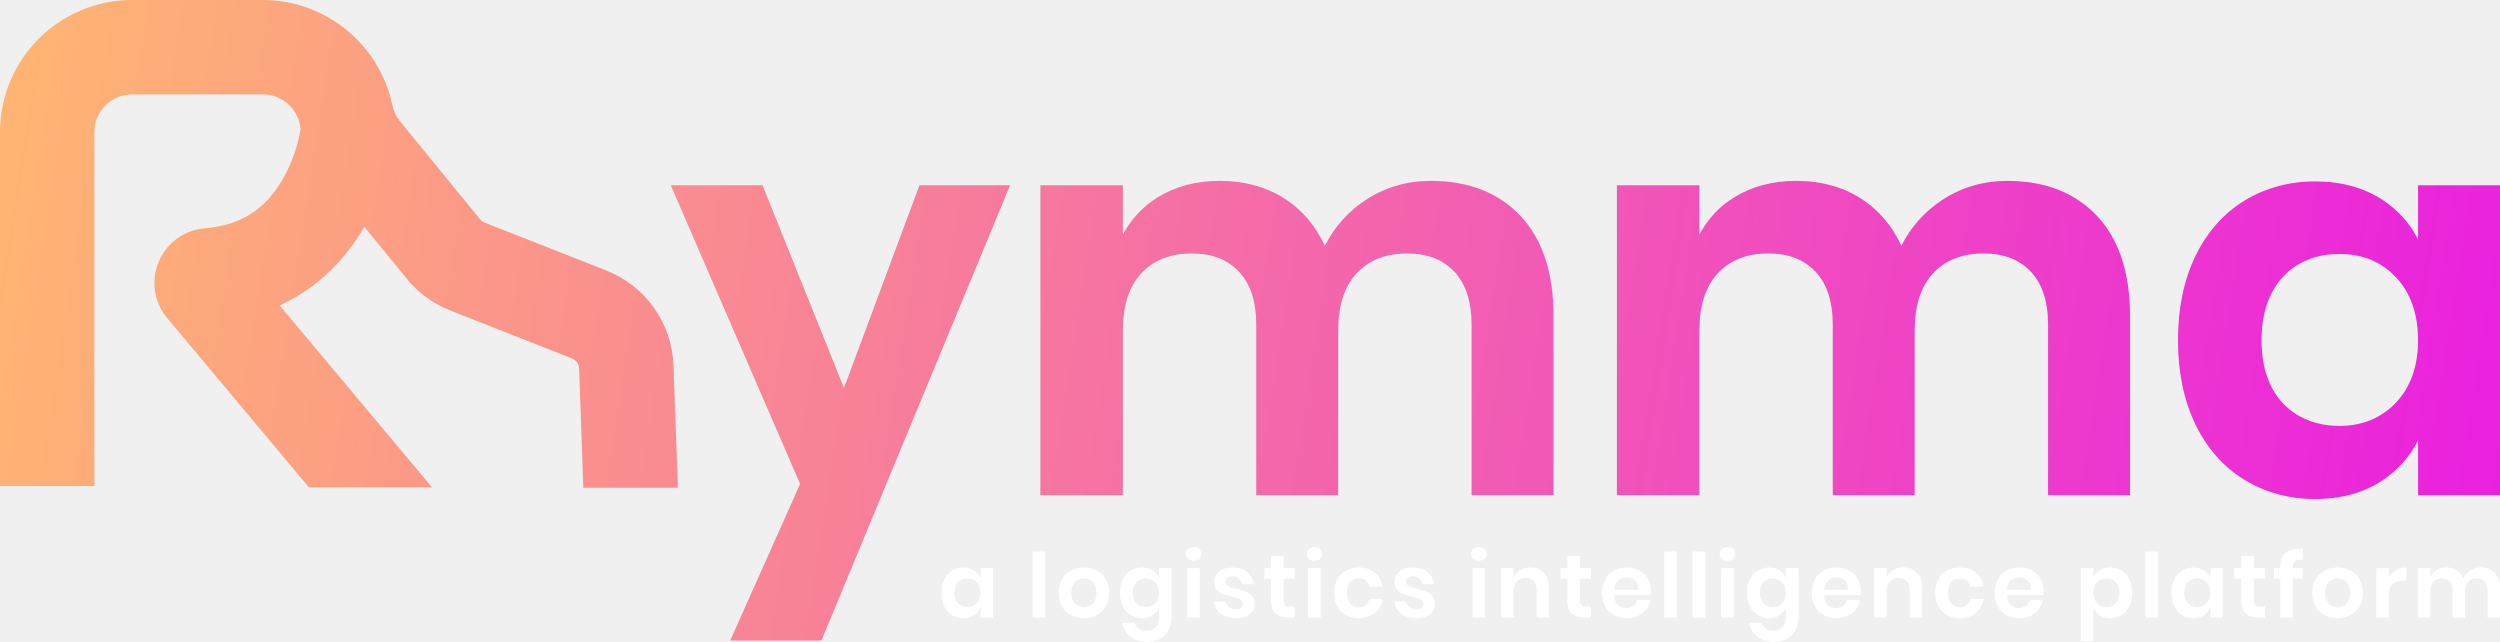
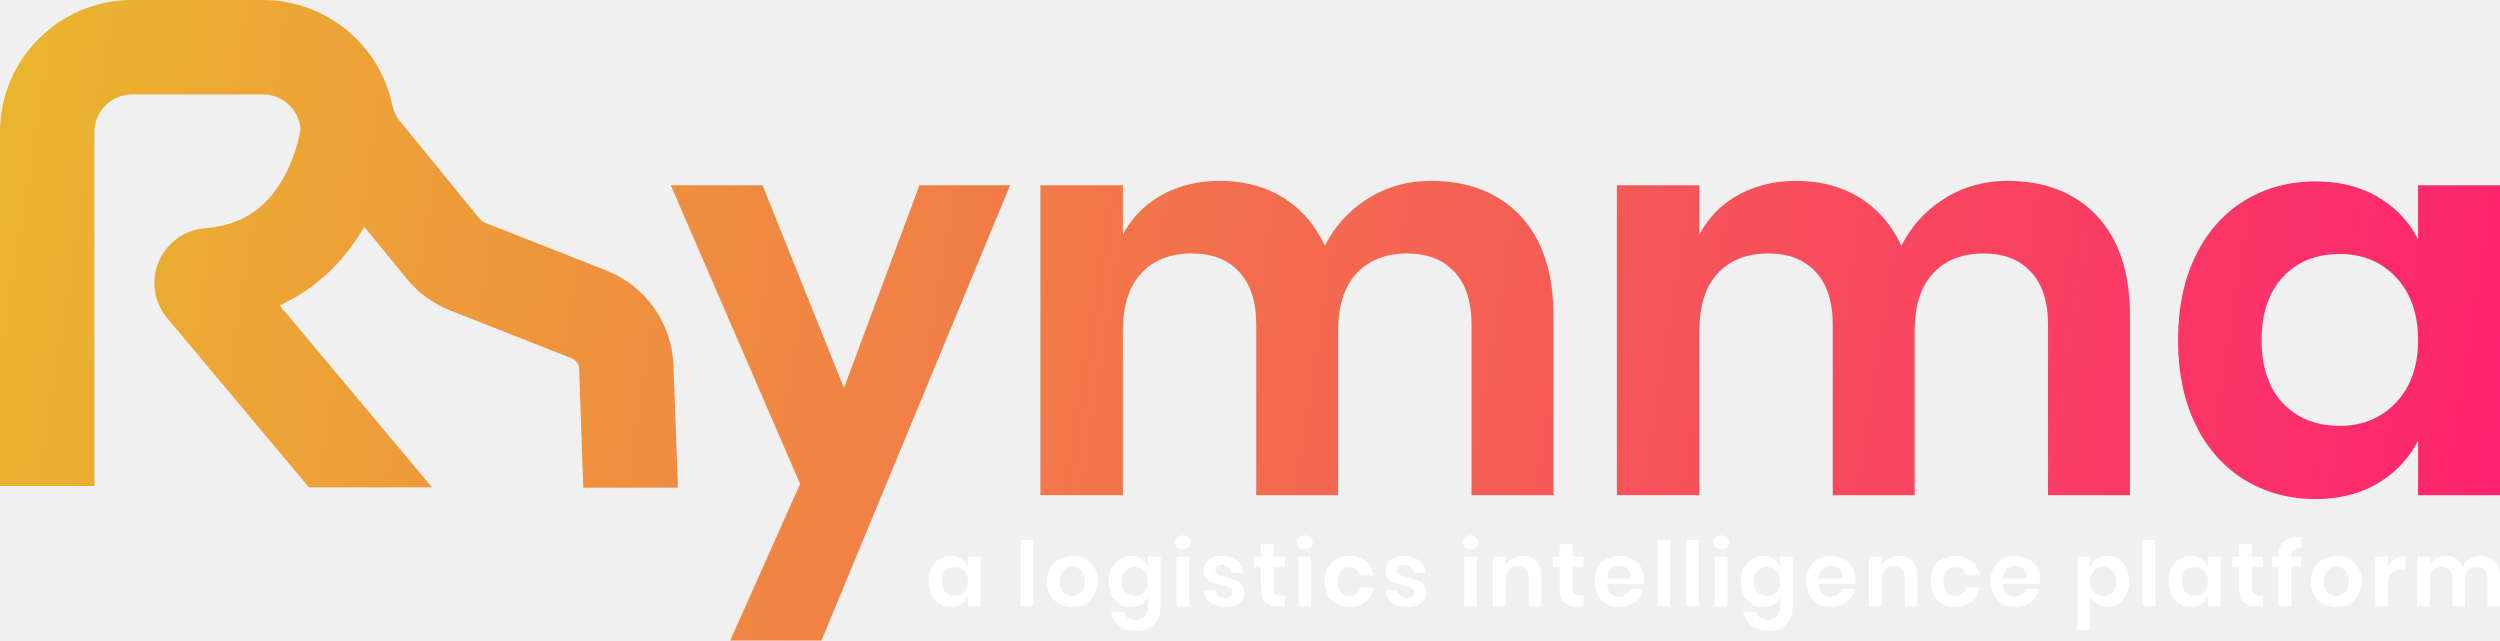
- <svg xmlns="http://www.w3.org/2000/svg" xmlns:xlink="http://www.w3.org/1999/xlink" id="Layer_1" data-name="Layer 1" viewBox="0 0 1086.43 278.88">
+ <svg xmlns="http://www.w3.org/2000/svg" xmlns:xlink="http://www.w3.org/1999/xlink" id="Layer_1" data-name="Layer 1" viewBox="0 0 1189.53 304.77">
  <defs>
    <style>
      .cls-1 {
        fill: url(#linear-gradient);
      }

      .cls-1, .cls-2, .cls-3, .cls-4, .cls-5, .cls-6 {
        stroke-width: 0px;
      }

      .cls-2 {
        fill: url(#linear-gradient-5);
      }

      .cls-3 {
        fill: #fff;
      }

      .cls-4 {
        fill: url(#linear-gradient-2);
      }

      .cls-5 {
        fill: url(#linear-gradient-3);
      }

      .cls-6 {
        fill: url(#linear-gradient-4);
      }
    </style>
-     <linearGradient id="linear-gradient" x1="1.26" y1="96.55" x2="1078.86" y2="264.32" gradientUnits="userSpaceOnUse">
-       <stop offset="0" stop-color="#ffb473" />
-       <stop offset="1" stop-color="#ea20df" />
+     <linearGradient id="linear-gradient" x1="-1" y1="105.23" x2="1177.1" y2="290.69" gradientUnits="userSpaceOnUse">
+       <stop offset="0" stop-color="#eab52e" />
+       <stop offset="1" stop-color="#fd246f" />
    </linearGradient>
-     <linearGradient id="linear-gradient-2" x1="-2.42" y1="120.19" x2="1075.18" y2="287.96" xlink:href="#linear-gradient" />
-     <linearGradient id="linear-gradient-3" x1="6.36" y1="63.85" x2="1083.95" y2="231.62" xlink:href="#linear-gradient" />
-     <linearGradient id="linear-gradient-4" x1="12.28" y1="25.76" x2="1089.88" y2="193.53" xlink:href="#linear-gradient" />
-     <linearGradient id="linear-gradient-5" x1="18.01" y1="-11.01" x2="1095.61" y2="156.76" xlink:href="#linear-gradient" />
+     <linearGradient id="linear-gradient-2" x1="-4.98" y1="130.5" x2="1173.12" y2="315.96" xlink:href="#linear-gradient" />
+     <linearGradient id="linear-gradient-3" x1="4.78" y1="68.54" x2="1182.88" y2="254" xlink:href="#linear-gradient" />
+     <linearGradient id="linear-gradient-4" x1="11.41" y1="26.41" x2="1189.51" y2="211.87" xlink:href="#linear-gradient" />
+     <linearGradient id="linear-gradient-5" x1="17.82" y1="-14.3" x2="1195.92" y2="171.16" xlink:href="#linear-gradient" />
  </defs>
  <g>
-     <path class="cls-1" d="M294.57,210.44l-1.9-51.71c-.67-18.3-12.12-34.46-29.16-41.16l-52.89-20.83c-.8-.32-1.52-.84-2.05-1.51l-34.9-42.72c-1.55-1.9-2.65-4.28-3.2-6.88C164.95,19.19,141.33,0,114.31,0h-56.93C25.75,0,0,25.74,0,57.38v153.82h41.03V57.38c0-9.02,7.33-16.35,16.35-16.35h56.93c8.41,0,15.56,6.55,16.29,14.92l.02.26-.05.27c-.59,3.42-2.52,12.33-7.57,21.15-7.71,13.46-18.49,20.31-33.95,21.57-8.96.73-16.68,6.34-20.12,14.65-3.42,8.27-1.98,17.64,3.79,24.48l61.52,73.44h53.51l-66.2-79.03,2.39-1.19c13.36-6.63,24.41-16.89,32.85-30.47l1.55-2.51,18.47,22.61c4.98,6.1,11.48,10.85,18.8,13.73l52.89,20.82c1.86.74,3.12,2.51,3.19,4.51l1.8,51.71h41.04l-.05-1.5h.11Z" />
+     <path class="cls-3" d="M460.6,269.74c-.6-1.6-1.61-2.86-3.04-3.8-1.43-.94-3.13-1.41-5.13-1.41s-3.79.48-5.39,1.45c-1.6.97-2.84,2.37-3.74,4.21-.9,1.84-1.35,4-1.35,6.48s.45,4.64,1.35,6.48c.9,1.84,2.14,3.24,3.74,4.21,1.6.97,3.39,1.45,5.39,1.45s3.7-.48,5.13-1.43c1.42-.95,2.44-2.23,3.04-3.83v4.96h5.98v-23.68h-5.98v4.92ZM458.83,281.64c-1.18,1.24-2.69,1.86-4.51,1.86s-3.39-.61-4.53-1.82c-1.14-1.21-1.71-2.88-1.71-5.02s.57-3.82,1.71-5.04c1.14-1.23,2.65-1.84,4.53-1.84s3.33.62,4.51,1.86c1.18,1.24,1.77,2.92,1.77,5.02s-.59,3.74-1.77,4.98Z" />
+     <rect class="cls-3" x="485.65" y="256.87" width="6.03" height="31.63" />
+     <path class="cls-3" d="M516.45,265.97c-1.84-.97-3.91-1.45-6.22-1.45s-4.38.48-6.22,1.45c-1.84.97-3.28,2.37-4.34,4.21-1.06,1.84-1.58,4-1.58,6.48s.53,4.63,1.58,6.46c1.05,1.82,2.5,3.23,4.34,4.21,1.84.98,3.91,1.47,6.22,1.47s4.38-.49,6.22-1.47c1.84-.98,3.28-2.39,4.34-4.21,1.05-1.82,1.58-3.98,1.58-6.46s-.53-4.64-1.58-6.48-2.5-3.24-4.34-4.21ZM514.51,281.81c-1.17,1.18-2.59,1.77-4.27,1.77s-3.11-.59-4.28-1.77c-1.17-1.18-1.75-2.9-1.75-5.15s.58-3.97,1.75-5.15c1.17-1.18,2.59-1.77,4.28-1.77s3.11.59,4.27,1.77c1.17,1.18,1.75,2.9,1.75,5.15s-.59,3.97-1.75,5.15Z" />
+     <path class="cls-3" d="M546.23,269.74c-.6-1.6-1.61-2.86-3.04-3.8-1.43-.94-3.13-1.41-5.13-1.41s-3.79.48-5.39,1.45c-1.6.97-2.84,2.37-3.74,4.21-.9,1.84-1.35,4-1.35,6.48s.45,4.64,1.35,6.48c.9,1.84,2.14,3.24,3.74,4.21,1.6.97,3.39,1.45,5.39,1.45s3.7-.48,5.13-1.43c1.42-.95,2.44-2.23,3.04-3.83v5.04c0,2.11-.54,3.68-1.62,4.72-1.08,1.04-2.51,1.56-4.27,1.56-1.54,0-2.8-.33-3.78-1-.98-.67-1.65-1.6-1.99-2.8h-5.94c.45,2.79,1.74,5,3.85,6.63,2.11,1.62,4.87,2.44,8.29,2.44,2.45,0,4.54-.5,6.26-1.5s3.02-2.37,3.89-4.12c.87-1.75,1.3-3.73,1.3-5.92v-23.77h-5.98v4.92ZM544.45,281.64c-1.18,1.24-2.69,1.86-4.51,1.86s-3.39-.61-4.53-1.82c-1.14-1.21-1.71-2.88-1.71-5.02s.57-3.82,1.71-5.04c1.14-1.23,2.65-1.84,4.53-1.84s3.33.62,4.51,1.86c1.18,1.24,1.77,2.92,1.77,5.02s-.59,3.74-1.77,4.98Z" />
+     <path class="cls-3" d="M562.86,254.73c-1.11,0-2.01.31-2.69.92-.68.61-1.03,1.4-1.03,2.37s.34,1.72,1.03,2.33c.68.61,1.58.92,2.69.92s2.01-.31,2.69-.92c.68-.61,1.03-1.39,1.03-2.33s-.34-1.76-1.03-2.37c-.68-.61-1.58-.92-2.69-.92Z" />
+     <rect class="cls-3" x="559.82" y="264.82" width="6.03" height="23.68" />
+     <path class="cls-3" d="M587.97,276.04c-1.13-.44-2.59-.86-4.38-1.26-1.28-.31-2.27-.58-2.95-.81-.68-.23-1.25-.54-1.71-.94-.46-.4-.68-.93-.68-1.58,0-.83.28-1.48.85-1.97.57-.48,1.37-.73,2.39-.73,1.28,0,2.32.34,3.12,1.03.8.68,1.31,1.6,1.54,2.73h5.64c-.43-2.42-1.51-4.36-3.25-5.81-1.74-1.45-4.05-2.18-6.93-2.18s-4.93.64-6.5,1.92c-1.57,1.28-2.35,2.95-2.35,5,0,1.6.39,2.85,1.18,3.76.78.91,1.72,1.58,2.82,1.99,1.1.41,2.53.82,4.3,1.22,1.28.31,2.27.59,2.97.81.7.23,1.28.56,1.75.98s.71.98.71,1.67c0,.8-.27,1.45-.81,1.95s-1.32.75-2.35.75c-1.43,0-2.58-.33-3.46-1-.88-.67-1.4-1.59-1.54-2.76h-5.77c.4,2.57,1.52,4.54,3.38,5.92,1.85,1.38,4.32,2.07,7.4,2.07,2.68,0,4.81-.63,6.39-1.88,1.58-1.25,2.37-2.89,2.37-4.92,0-1.62-.41-2.91-1.22-3.87-.81-.95-1.78-1.65-2.91-2.09Z" />
+     <path class="cls-3" d="M606.71,282.65c-.46-.45-.68-1.25-.68-2.39v-10.34h5.3v-5.09h-5.3v-5.86h-6.03v5.86h-3.29v5.09h3.29v10.26c0,2.99.71,5.13,2.12,6.41,1.41,1.28,3.44,1.92,6.09,1.92h3.16v-5.17h-2.35c-1.08,0-1.85-.23-2.31-.68Z" />
+     <path class="cls-3" d="M620.86,254.73c-1.11,0-2.01.31-2.69.92-.68.61-1.03,1.4-1.03,2.37s.34,1.72,1.03,2.33c.68.61,1.58.92,2.69.92s2.01-.31,2.69-.92c.68-.61,1.03-1.39,1.03-2.33s-.34-1.76-1.03-2.37c-.68-.61-1.58-.92-2.69-.92Z" />
+     <rect class="cls-3" x="617.83" y="264.82" width="6.03" height="23.68" />
+     <path class="cls-3" d="M641.98,269.69c1.4,0,2.55.36,3.46,1.09s1.5,1.72,1.75,2.97h6.37c-.51-2.85-1.79-5.1-3.83-6.75-2.04-1.65-4.58-2.48-7.63-2.48-2.31,0-4.36.48-6.16,1.45-1.79.97-3.19,2.37-4.19,4.21s-1.5,4-1.5,6.48.5,4.63,1.5,6.46c1,1.82,2.39,3.23,4.19,4.21,1.8.98,3.85,1.47,6.16,1.47,3.05,0,5.59-.83,7.63-2.48,2.04-1.65,3.31-3.9,3.83-6.75h-6.37c-.26,1.25-.84,2.24-1.75,2.97s-2.07,1.09-3.46,1.09c-1.6,0-2.93-.59-4-1.77-1.07-1.18-1.6-2.91-1.6-5.19s.53-4.01,1.6-5.19,2.4-1.77,4-1.77Z" />
+     <path class="cls-3" d="M674.49,276.04c-1.13-.44-2.59-.86-4.38-1.26-1.28-.31-2.27-.58-2.95-.81-.68-.23-1.25-.54-1.71-.94-.46-.4-.68-.93-.68-1.58,0-.83.28-1.48.85-1.97.57-.48,1.37-.73,2.39-.73,1.28,0,2.32.34,3.12,1.03.8.68,1.31,1.6,1.54,2.73h5.64c-.43-2.42-1.51-4.36-3.25-5.81-1.74-1.45-4.05-2.18-6.93-2.18s-4.93.64-6.5,1.92c-1.57,1.28-2.35,2.95-2.35,5,0,1.6.39,2.85,1.18,3.76.78.91,1.72,1.58,2.82,1.99s2.53.82,4.3,1.22c1.28.31,2.27.59,2.97.81.7.23,1.28.56,1.75.98s.71.98.71,1.67c0,.8-.27,1.45-.81,1.95s-1.32.75-2.35.75c-1.43,0-2.58-.33-3.46-1-.88-.67-1.4-1.59-1.54-2.76h-5.77c.4,2.57,1.52,4.54,3.38,5.92,1.85,1.38,4.32,2.07,7.4,2.07,2.68,0,4.81-.63,6.39-1.88s2.37-2.89,2.37-4.92c0-1.62-.41-2.91-1.22-3.87-.81-.95-1.78-1.65-2.91-2.09Z" />
+     <path class="cls-3" d="M699.73,254.73c-1.11,0-2.01.31-2.69.92-.68.61-1.03,1.4-1.03,2.37s.34,1.72,1.03,2.33c.68.61,1.58.92,2.69.92s2.01-.31,2.69-.92c.68-.61,1.03-1.39,1.03-2.33s-.34-1.76-1.03-2.37c-.68-.61-1.58-.92-2.69-.92Z" />
+     <rect class="cls-3" x="696.7" y="264.82" width="6.03" height="23.68" />
+     <path class="cls-3" d="M724.44,264.48c-1.88,0-3.54.45-4.98,1.35-1.44.9-2.47,2.14-3.1,3.74v-4.74h-6.03v23.68h6.03v-12.57c0-2.08.51-3.68,1.54-4.79,1.03-1.11,2.39-1.67,4.1-1.67s3.01.52,3.98,1.56c.97,1.04,1.45,2.5,1.45,4.38v13.08h5.98v-13.76c0-3.25-.81-5.77-2.44-7.57-1.62-1.79-3.8-2.69-6.54-2.69Z" />
+     <path class="cls-3" d="M748.85,282.65c-.46-.45-.68-1.25-.68-2.39v-10.34h5.3v-5.09h-5.3v-5.86h-6.03v5.86h-3.29v5.09h3.29v10.26c0,2.99.71,5.13,2.12,6.41s3.44,1.92,6.09,1.92h3.16v-5.17h-2.35c-1.08,0-1.85-.23-2.31-.68Z" />
+     <path class="cls-3" d="M776.74,265.97c-1.75-.97-3.8-1.45-6.13-1.45s-4.36.48-6.16,1.45c-1.79.97-3.19,2.37-4.19,4.21s-1.5,4-1.5,6.48.5,4.63,1.5,6.46c1,1.82,2.39,3.23,4.19,4.21,1.8.98,3.85,1.47,6.16,1.47,1.97,0,3.75-.37,5.37-1.11,1.61-.74,2.93-1.77,3.95-3.08,1.03-1.31,1.7-2.79,2.01-4.45h-6.37c-.26,1.17-.85,2.09-1.77,2.78-.93.68-2.09,1.03-3.48,1.03-1.57,0-2.88-.5-3.93-1.5s-1.62-2.55-1.71-4.66h17.36c.14-.77.21-1.45.21-2.05,0-2.17-.48-4.1-1.43-5.79-.95-1.7-2.31-3.03-4.06-4ZM764.66,275.17c.11-1.94.73-3.4,1.84-4.4,1.11-1,2.48-1.5,4.1-1.5s2.94.5,4.04,1.5c1.1,1,1.6,2.47,1.52,4.4h-11.5Z" />
+     <rect class="cls-3" x="788.64" y="256.87" width="6.03" height="31.63" />
+     <rect class="cls-3" x="802.28" y="256.87" width="6.03" height="31.63" />
+     <rect class="cls-3" x="815.92" y="264.82" width="6.03" height="23.68" />
+     <path class="cls-3" d="M818.95,254.73c-1.11,0-2.01.31-2.69.92-.68.61-1.03,1.4-1.03,2.37s.34,1.72,1.03,2.33c.68.61,1.58.92,2.69.92s2.01-.31,2.69-.92c.68-.61,1.03-1.39,1.03-2.33s-.34-1.76-1.03-2.37c-.68-.61-1.58-.92-2.69-.92Z" />
+     <path class="cls-3" d="M847,269.74c-.6-1.6-1.61-2.86-3.04-3.8-1.43-.94-3.13-1.41-5.13-1.41s-3.79.48-5.39,1.45c-1.6.97-2.84,2.37-3.74,4.21-.9,1.84-1.35,4-1.35,6.48s.45,4.64,1.35,6.48c.9,1.84,2.14,3.24,3.74,4.21,1.6.97,3.39,1.45,5.39,1.45s3.7-.48,5.13-1.43c1.42-.95,2.44-2.23,3.04-3.83v5.04c0,2.11-.54,3.68-1.62,4.72-1.08,1.04-2.51,1.56-4.27,1.56-1.54,0-2.8-.33-3.78-1-.98-.67-1.65-1.6-1.99-2.8h-5.94c.45,2.79,1.74,5,3.85,6.63,2.11,1.62,4.87,2.44,8.29,2.44,2.45,0,4.54-.5,6.26-1.5s3.02-2.37,3.89-4.12c.87-1.75,1.3-3.73,1.3-5.92v-23.77h-5.98v4.92ZM845.22,281.64c-1.18,1.24-2.69,1.86-4.51,1.86s-3.39-.61-4.53-1.82c-1.14-1.21-1.71-2.88-1.71-5.02s.57-3.82,1.71-5.04c1.14-1.23,2.65-1.84,4.53-1.84s3.33.62,4.51,1.86c1.18,1.24,1.77,2.92,1.77,5.02s-.59,3.74-1.77,4.98Z" />
+     <path class="cls-3" d="M877.37,265.97c-1.75-.97-3.8-1.45-6.13-1.45s-4.36.48-6.16,1.45c-1.79.97-3.19,2.37-4.19,4.21-1,1.84-1.5,4-1.5,6.48s.5,4.63,1.5,6.46c1,1.82,2.39,3.23,4.19,4.21,1.8.98,3.85,1.47,6.16,1.47,1.97,0,3.75-.37,5.37-1.11,1.61-.74,2.93-1.77,3.95-3.08,1.03-1.31,1.7-2.79,2.01-4.45h-6.37c-.26,1.17-.85,2.09-1.77,2.78-.93.68-2.09,1.03-3.48,1.03-1.57,0-2.88-.5-3.93-1.5s-1.62-2.55-1.71-4.66h17.36c.14-.77.21-1.45.21-2.05,0-2.17-.48-4.1-1.43-5.79-.95-1.7-2.31-3.03-4.06-4ZM865.29,275.17c.11-1.94.73-3.4,1.84-4.4,1.11-1,2.48-1.5,4.1-1.5s2.94.5,4.04,1.5c1.1,1,1.6,2.47,1.52,4.4h-11.5Z" />
+     <path class="cls-3" d="M903.38,264.48c-1.88,0-3.54.45-4.98,1.35-1.44.9-2.47,2.14-3.1,3.74v-4.74h-6.03v23.68h6.03v-12.57c0-2.08.51-3.68,1.54-4.79,1.03-1.11,2.39-1.67,4.1-1.67s3.01.52,3.98,1.56c.97,1.04,1.45,2.5,1.45,4.38v13.08h5.98v-13.76c0-3.25-.81-5.77-2.44-7.57-1.62-1.79-3.8-2.69-6.54-2.69Z" />
+     <path class="cls-3" d="M930.31,269.69c1.4,0,2.55.36,3.46,1.09s1.5,1.72,1.75,2.97h6.37c-.51-2.85-1.79-5.1-3.83-6.75-2.04-1.65-4.58-2.48-7.63-2.48-2.31,0-4.36.48-6.16,1.45-1.79.97-3.19,2.37-4.19,4.21-1,1.84-1.5,4-1.5,6.48s.5,4.63,1.5,6.46c1,1.82,2.39,3.23,4.19,4.21,1.8.98,3.85,1.47,6.16,1.47,3.05,0,5.59-.83,7.63-2.48,2.04-1.65,3.31-3.9,3.83-6.75h-6.37c-.26,1.25-.84,2.24-1.75,2.97s-2.07,1.09-3.46,1.09c-1.6,0-2.93-.59-4-1.77-1.07-1.18-1.6-2.91-1.6-5.19s.53-4.01,1.6-5.19c1.07-1.18,2.4-1.77,4-1.77Z" />
+     <path class="cls-3" d="M965.08,265.97c-1.75-.97-3.8-1.45-6.13-1.45s-4.36.48-6.16,1.45c-1.79.97-3.19,2.37-4.19,4.21s-1.5,4-1.5,6.48.5,4.63,1.5,6.46c1,1.82,2.39,3.23,4.19,4.21,1.8.98,3.85,1.47,6.16,1.47,1.97,0,3.75-.37,5.37-1.11,1.61-.74,2.93-1.77,3.95-3.08,1.03-1.31,1.7-2.79,2.01-4.45h-6.37c-.26,1.17-.85,2.09-1.77,2.78-.93.68-2.09,1.03-3.48,1.03-1.57,0-2.88-.5-3.93-1.5s-1.62-2.55-1.71-4.66h17.36c.14-.77.21-1.45.21-2.05,0-2.17-.48-4.1-1.43-5.79-.95-1.7-2.31-3.03-4.06-4ZM953.01,275.17c.11-1.94.73-3.4,1.84-4.4,1.11-1,2.48-1.5,4.1-1.5s2.94.5,4.04,1.5c1.1,1,1.6,2.47,1.52,4.4h-11.5Z" />
+     <path class="cls-3" d="M1007.98,265.97c-1.6-.97-3.39-1.45-5.39-1.45s-3.7.47-5.11,1.41c-1.41.94-2.41,2.21-3.01,3.8v-4.92h-6.03v34.97h6.03v-16.25c.6,1.6,1.6,2.87,3.01,3.83,1.41.96,3.11,1.43,5.11,1.43s3.79-.48,5.39-1.45c1.6-.97,2.84-2.37,3.74-4.21s1.35-4,1.35-6.48-.45-4.64-1.35-6.48-2.14-3.24-3.74-4.21ZM1005.25,281.68c-1.14,1.21-2.65,1.82-4.53,1.82s-3.33-.62-4.51-1.86c-1.18-1.24-1.77-2.9-1.77-4.98s.59-3.78,1.77-5.02c1.18-1.24,2.69-1.86,4.51-1.86s3.39.61,4.53,1.84,1.71,2.91,1.71,5.04-.57,3.81-1.71,5.02Z" />
+     <rect class="cls-3" x="1019.48" y="256.87" width="6.03" height="31.63" />
+     <path class="cls-3" d="M1050.56,269.74c-.6-1.6-1.61-2.86-3.04-3.8-1.43-.94-3.13-1.41-5.13-1.41s-3.79.48-5.39,1.45c-1.6.97-2.84,2.37-3.74,4.21-.9,1.84-1.35,4-1.35,6.48s.45,4.64,1.35,6.48c.9,1.84,2.14,3.24,3.74,4.21,1.6.97,3.39,1.45,5.39,1.45s3.7-.48,5.13-1.43c1.42-.95,2.44-2.23,3.04-3.83v4.96h5.98v-23.68h-5.98v4.92ZM1048.78,281.64c-1.18,1.24-2.69,1.86-4.51,1.86s-3.39-.61-4.53-1.82c-1.14-1.21-1.71-2.88-1.71-5.02s.57-3.82,1.71-5.04c1.14-1.23,2.65-1.84,4.53-1.84s3.33.62,4.51,1.86c1.18,1.24,1.77,2.92,1.77,5.02s-.59,3.74-1.77,4.98Z" />
+     <path class="cls-3" d="M1072.15,282.65c-.46-.45-.68-1.25-.68-2.39v-10.34h5.3v-5.09h-5.3v-5.86h-6.03v5.86h-3.29v5.09h3.29v10.26c0,2.99.71,5.13,2.12,6.41,1.41,1.28,3.44,1.92,6.09,1.92h3.16v-5.17h-2.35c-1.08,0-1.85-.23-2.31-.68Z" />
+     <path class="cls-3" d="M1086.57,257.75c-1.61,1.52-2.42,3.7-2.42,6.52v.56h-3.04v5.09h3.04v18.6h6.03v-18.6h4.79v-5.09h-4.79v-.04c0-1.57.36-2.66,1.07-3.29.71-.63,1.95-.88,3.72-.77v-5.21c-.28-.03-.7-.04-1.24-.04-3.16,0-5.55.76-7.16,2.29Z" />
+     <path class="cls-3" d="M1117.86,265.97c-1.84-.97-3.91-1.45-6.22-1.45s-4.38.48-6.22,1.45c-1.84.97-3.29,2.37-4.34,4.21-1.05,1.84-1.58,4-1.58,6.48s.53,4.63,1.58,6.46c1.06,1.82,2.5,3.23,4.34,4.21,1.84.98,3.91,1.47,6.22,1.47s4.38-.49,6.22-1.47c1.84-.98,3.28-2.39,4.34-4.21,1.06-1.82,1.58-3.98,1.58-6.46s-.53-4.64-1.58-6.48c-1.06-1.84-2.5-3.24-4.34-4.21ZM1115.92,281.81c-1.17,1.18-2.59,1.77-4.27,1.77s-3.11-.59-4.27-1.77c-1.17-1.18-1.75-2.9-1.75-5.15s.59-3.97,1.75-5.15c1.17-1.18,2.59-1.77,4.27-1.77s3.11.59,4.27,1.77c1.17,1.18,1.75,2.9,1.75,5.15s-.58,3.97-1.75,5.15Z" />
+     <path class="cls-3" d="M1136.22,269.35v-4.53h-6.03v23.68h6.03v-11.41c0-4.1,2.21-6.16,6.63-6.16h1.75v-6.45c-1.8,0-3.42.44-4.87,1.3-1.45.87-2.62,2.06-3.51,3.57Z" />
+     <path class="cls-3" d="M1187.03,267.15c-1.67-1.78-3.94-2.67-6.82-2.67-1.82,0-3.47.48-4.94,1.43-1.47.96-2.57,2.24-3.31,3.87-.71-1.71-1.78-3.02-3.19-3.93s-3.07-1.37-4.98-1.37c-1.8,0-3.37.42-4.72,1.26-1.35.84-2.35,2.03-2.97,3.57v-4.49h-6.03v23.68h6.03v-12.57c0-2.02.5-3.56,1.5-4.62,1-1.05,2.34-1.58,4.02-1.58s2.9.49,3.82,1.48c.92.98,1.39,2.39,1.39,4.21v13.08h5.98v-12.57c0-2.02.5-3.56,1.5-4.62,1-1.05,2.34-1.58,4.02-1.58s2.9.49,3.82,1.48c.93.98,1.39,2.39,1.39,4.21v13.08h5.99v-13.76c0-3.28-.84-5.81-2.5-7.59Z" />
+   </g>
+   <g>
+     <path class="cls-1" d="M322.52,230.41l-2.08-56.62c-.74-20.04-13.27-37.73-31.93-45.07l-57.91-22.81c-.88-.35-1.66-.92-2.25-1.65l-38.21-46.78c-1.69-2.08-2.91-4.68-3.51-7.53C180.6,21.01,154.74,0,125.16,0h-62.33C28.19,0,0,28.18,0,62.83v168.42h44.92V62.83c0-9.88,8.02-17.91,17.91-17.91h62.33c9.21,0,17.04,7.17,17.84,16.34l.02.29-.06.3c-.65,3.75-2.76,13.5-8.29,23.15-8.44,14.74-20.25,22.24-37.17,23.61-9.81.8-18.26,6.94-22.03,16.04-3.75,9.05-2.17,19.31,4.15,26.81l67.36,80.41h58.58l-72.49-86.53,2.62-1.3c14.63-7.26,26.73-18.49,35.97-33.37l1.7-2.74,20.22,24.75c5.45,6.68,12.57,11.88,20.58,15.03l57.91,22.79c2.04.81,3.41,2.74,3.49,4.93l1.97,56.62h44.93l-.06-1.64h.12Z" />
    <g>
-       <polygon class="cls-4" points="366.76 168.62 331.38 80.51 291.49 80.51 347.7 210.3 317.32 278.36 356.97 278.36 438.96 80.51 399.57 80.51 366.76 168.62" />
-       <path class="cls-5" d="M621.88,78.6c-10.37,0-19.86,2.75-28.21,8.19-7.71,5.02-13.74,11.74-17.93,20.02-4.04-8.71-9.85-15.56-17.3-20.38-8.03-5.19-17.61-7.83-28.45-7.83-10.2,0-19.28,2.43-27,7.22-6.41,3.98-11.45,9.4-15.02,16.13v-21.43h-35.85v134.67h35.85v-71.4c0-11,2.72-19.45,8.09-25.12,5.35-5.66,12.66-8.52,21.73-8.52s15.69,2.67,20.65,7.92c4.97,5.28,7.49,12.97,7.49,22.85v74.27h35.61v-71.4c0-11,2.72-19.45,8.09-25.12,5.35-5.66,12.66-8.52,21.73-8.52s15.69,2.67,20.65,7.92c4.97,5.28,7.49,12.97,7.49,22.85v74.27h35.61v-78.1c0-18.53-4.81-33.07-14.28-43.19-9.5-10.14-22.6-15.29-38.93-15.29Z" />
-       <path class="cls-6" d="M872.41,78.6c-10.37,0-19.86,2.75-28.21,8.19-7.71,5.02-13.74,11.74-17.93,20.02-4.04-8.71-9.85-15.56-17.3-20.38-8.03-5.19-17.61-7.83-28.45-7.83-10.2,0-19.28,2.43-27,7.22-6.41,3.98-11.45,9.4-15.02,16.13v-21.43h-35.85v134.67h35.85v-71.4c0-11,2.72-19.45,8.09-25.12,5.35-5.66,12.66-8.52,21.73-8.52s15.69,2.67,20.65,7.92c4.97,5.28,7.49,12.97,7.49,22.85v74.27h35.61v-71.4c0-11,2.72-19.45,8.09-25.12,5.35-5.66,12.66-8.52,21.73-8.52s15.69,2.67,20.65,7.92c4.97,5.28,7.49,12.97,7.49,22.85v74.27h35.61v-78.1c0-18.53-4.81-33.07-14.28-43.19-9.5-10.14-22.6-15.29-38.93-15.29Z" />
-       <path class="cls-2" d="M1050.82,80.51v23.54c-3.52-6.97-8.67-12.73-15.36-17.14-8.11-5.35-17.97-8.07-29.29-8.07s-21.64,2.79-30.7,8.29c-9.07,5.5-16.25,13.58-21.34,24.01-5.07,10.39-7.64,22.74-7.64,36.71s2.57,26.33,7.64,36.71c5.1,10.43,12.27,18.51,21.34,24.01,9.06,5.5,19.38,8.29,30.7,8.29s21.19-2.76,29.3-8.19c6.69-4.48,11.84-10.27,15.35-17.25v23.77h35.61V80.51h-35.61ZM1050.82,147.85c0,11.31-3.24,20.44-9.64,27.15-6.38,6.69-14.62,10.08-24.48,10.08s-18.46-3.31-24.6-9.84c-6.16-6.54-9.29-15.76-9.29-27.39s3.13-20.89,9.29-27.52c6.14-6.6,14.42-9.95,24.59-9.95s18.1,3.39,24.48,10.08c6.4,6.71,9.64,15.92,9.64,27.39Z" />
+       <polygon class="cls-4" points="401.57 184.62 362.83 88.15 319.16 88.15 380.7 230.25 347.43 304.77 390.85 304.77 480.62 88.15 437.49 88.15 401.57 184.62" />
+       <path class="cls-5" d="M680.9,86.06c-11.35,0-21.74,3.02-30.89,8.96-8.45,5.49-15.04,12.86-19.63,21.92-4.42-9.54-10.78-17.04-18.94-22.31-8.8-5.69-19.28-8.57-31.15-8.57-11.17,0-21.11,2.66-29.56,7.9-7.02,4.36-12.54,10.29-16.45,17.66v-23.47h-39.25v147.45h39.25v-78.18c0-12.04,2.98-21.29,8.85-27.5,5.86-6.19,13.86-9.33,23.79-9.33s17.18,2.92,22.61,8.68c5.44,5.78,8.2,14.2,8.2,25.02v81.32h38.99v-78.18c0-12.04,2.98-21.29,8.85-27.5,5.86-6.19,13.86-9.33,23.79-9.33s17.18,2.92,22.61,8.68c5.44,5.78,8.2,14.2,8.2,25.02v81.32h38.99v-85.52c0-20.29-5.26-36.2-15.64-47.29-10.4-11.11-24.74-16.74-42.63-16.74Z" />
+       <path class="cls-6" d="M955.2,86.06c-11.35,0-21.74,3.02-30.89,8.96-8.45,5.49-15.04,12.86-19.63,21.92-4.42-9.54-10.78-17.04-18.94-22.31-8.8-5.69-19.28-8.57-31.15-8.57-11.17,0-21.11,2.66-29.56,7.9-7.02,4.36-12.54,10.29-16.45,17.66v-23.47h-39.25v147.45h39.25v-78.18c0-12.04,2.98-21.29,8.85-27.5,5.86-6.19,13.86-9.33,23.79-9.33s17.18,2.92,22.61,8.68c5.44,5.78,8.2,14.2,8.2,25.02v81.32h38.99v-78.18c0-12.04,2.98-21.29,8.85-27.5,5.86-6.19,13.86-9.33,23.79-9.33s17.18,2.92,22.61,8.68c5.44,5.78,8.2,14.2,8.2,25.02v81.32h38.99v-85.52c0-20.29-5.26-36.2-15.64-47.29-10.4-11.11-24.74-16.74-42.63-16.74Z" />
+       <path class="cls-2" d="M1150.55,88.15v25.77c-3.85-7.64-9.49-13.93-16.81-18.77-8.88-5.86-19.68-8.84-32.07-8.84s-23.69,3.05-33.61,9.08c-9.93,6.03-17.79,14.87-23.36,26.29-5.55,11.37-8.37,24.9-8.37,40.2s2.82,28.83,8.37,40.2c5.58,11.42,13.44,20.27,23.36,26.29,9.92,6.02,21.22,9.08,33.61,9.08s23.2-3.02,32.08-8.97c7.32-4.91,12.96-11.25,16.81-18.89v26.03h38.99V88.15h-38.99ZM1150.55,161.88c0,12.38-3.55,22.38-10.55,29.73-6.99,7.33-16.01,11.04-26.81,11.04s-20.21-3.62-26.93-10.77c-6.75-7.16-10.17-17.26-10.17-29.99s3.42-22.88,10.17-30.13c6.73-7.23,15.79-10.9,26.93-10.9s19.82,3.71,26.81,11.04c7,7.34,10.55,17.43,10.55,29.99Z" />
    </g>
  </g>
-   <g>
-     <path class="cls-3" d="M426.07,251.35c-.54-1.45-1.46-2.59-2.75-3.45-1.29-.85-2.84-1.28-4.65-1.28s-3.43.44-4.88,1.32c-1.45.88-2.57,2.15-3.39,3.82-.81,1.67-1.22,3.62-1.22,5.87s.41,4.2,1.22,5.87,1.94,2.94,3.39,3.81c1.45.88,3.07,1.32,4.88,1.32s3.36-.43,4.65-1.3c1.29-.86,2.21-2.02,2.75-3.47v4.49h5.42v-21.45h-5.42v4.45ZM424.46,262.13c-1.07,1.12-2.43,1.68-4.09,1.68s-3.07-.55-4.1-1.65c-1.03-1.1-1.55-2.61-1.55-4.55s.52-3.46,1.55-4.57c1.03-1.11,2.4-1.67,4.1-1.67s3.01.56,4.09,1.68c1.07,1.12,1.61,2.64,1.61,4.55s-.54,3.39-1.61,4.51Z" />
-     <rect class="cls-3" x="448.76" y="239.69" width="5.46" height="28.66" />
-     <path class="cls-3" d="M476.66,247.94c-1.67-.88-3.54-1.32-5.63-1.32s-3.97.44-5.64,1.32c-1.66.88-2.98,2.15-3.93,3.82-.96,1.67-1.43,3.62-1.43,5.87s.48,4.2,1.43,5.85c.95,1.65,2.27,2.92,3.93,3.81,1.67.89,3.54,1.34,5.64,1.34s3.97-.45,5.63-1.34c1.67-.89,2.98-2.16,3.93-3.81.95-1.65,1.43-3.6,1.43-5.85s-.48-4.2-1.43-5.87c-.95-1.67-2.26-2.94-3.93-3.82ZM474.9,262.29c-1.06,1.07-2.35,1.61-3.87,1.61s-2.81-.54-3.87-1.61-1.59-2.63-1.59-4.67.53-3.59,1.59-4.67c1.06-1.07,2.35-1.61,3.87-1.61s2.81.54,3.87,1.61c1.06,1.07,1.59,2.63,1.59,4.67s-.53,3.6-1.59,4.67Z" />
-     <path class="cls-3" d="M503.64,251.35c-.54-1.45-1.46-2.59-2.75-3.45-1.29-.85-2.84-1.28-4.65-1.28s-3.43.44-4.88,1.32c-1.45.88-2.57,2.15-3.39,3.82s-1.22,3.62-1.22,5.87.41,4.2,1.22,5.87,1.94,2.94,3.39,3.81c1.45.88,3.07,1.32,4.88,1.32s3.36-.43,4.65-1.3c1.29-.86,2.21-2.02,2.75-3.47v4.57c0,1.91-.49,3.34-1.47,4.28-.98.94-2.27,1.41-3.87,1.41-1.39,0-2.54-.3-3.43-.91-.89-.61-1.49-1.45-1.8-2.54h-5.38c.41,2.53,1.57,4.53,3.49,6,1.91,1.47,4.41,2.21,7.51,2.21,2.22,0,4.11-.45,5.67-1.36,1.56-.9,2.74-2.15,3.52-3.74.79-1.59,1.18-3.38,1.18-5.36v-21.53h-5.42v4.45ZM502.03,262.13c-1.07,1.12-2.43,1.68-4.09,1.68s-3.07-.55-4.1-1.65c-1.03-1.1-1.55-2.61-1.55-4.55s.52-3.46,1.55-4.57c1.03-1.11,2.4-1.67,4.1-1.67s3.01.56,4.09,1.68c1.07,1.12,1.61,2.64,1.61,4.55s-.54,3.39-1.61,4.51Z" />
-     <path class="cls-3" d="M518.7,237.75c-1.01,0-1.82.28-2.44.83-.62.56-.93,1.27-.93,2.15s.31,1.56.93,2.11c.62.56,1.43.83,2.44.83s1.82-.28,2.44-.83c.62-.56.93-1.26.93-2.11s-.31-1.59-.93-2.15c-.62-.56-1.43-.83-2.44-.83Z" />
-     <rect class="cls-3" x="515.95" y="246.89" width="5.46" height="21.45" />
-     <path class="cls-3" d="M541.45,257.06c-1.02-.4-2.34-.78-3.97-1.14-1.16-.28-2.05-.53-2.67-.74-.62-.21-1.14-.49-1.55-.85-.41-.36-.62-.84-.62-1.43,0-.75.26-1.34.77-1.78.52-.44,1.24-.66,2.17-.66,1.16,0,2.1.31,2.83.93.72.62,1.19,1.45,1.39,2.48h5.11c-.39-2.19-1.37-3.95-2.94-5.27-1.58-1.32-3.67-1.97-6.27-1.97s-4.47.58-5.89,1.74c-1.42,1.16-2.13,2.67-2.13,4.53,0,1.45.36,2.58,1.07,3.41.71.83,1.56,1.43,2.56,1.8s2.29.74,3.89,1.1c1.16.28,2.06.53,2.69.74.63.21,1.16.5,1.59.89s.64.89.64,1.51c0,.72-.25,1.31-.74,1.76s-1.2.68-2.13.68c-1.29,0-2.34-.3-3.14-.91-.8-.61-1.26-1.44-1.39-2.5h-5.23c.36,2.32,1.38,4.11,3.06,5.36,1.68,1.25,3.91,1.88,6.7,1.88,2.43,0,4.36-.57,5.79-1.7s2.15-2.62,2.15-4.45c0-1.47-.37-2.64-1.1-3.5-.73-.86-1.61-1.5-2.63-1.9Z" />
-     <path class="cls-3" d="M558.44,263.04c-.41-.41-.62-1.14-.62-2.17v-9.37h4.8v-4.61h-4.8v-5.31h-5.46v5.31h-2.98v4.61h2.98v9.29c0,2.71.64,4.65,1.92,5.81s3.12,1.74,5.52,1.74h2.87v-4.69h-2.13c-.98,0-1.68-.21-2.09-.62Z" />
-     <path class="cls-3" d="M571.25,237.75c-1.01,0-1.82.28-2.44.83-.62.56-.93,1.27-.93,2.15s.31,1.56.93,2.11c.62.56,1.43.83,2.44.83s1.82-.28,2.44-.83c.62-.56.93-1.26.93-2.11s-.31-1.59-.93-2.15c-.62-.56-1.43-.83-2.44-.83Z" />
-     <rect class="cls-3" x="568.5" y="246.89" width="5.46" height="21.45" />
-     <path class="cls-3" d="M590.38,251.31c1.26,0,2.31.33,3.14.99s1.36,1.56,1.59,2.69h5.77c-.47-2.58-1.62-4.62-3.47-6.12-1.85-1.5-4.15-2.25-6.91-2.25-2.09,0-3.95.44-5.58,1.32-1.63.88-2.89,2.15-3.79,3.82-.9,1.67-1.36,3.62-1.36,5.87s.45,4.2,1.36,5.85c.9,1.65,2.17,2.92,3.79,3.81,1.63.89,3.49,1.34,5.58,1.34,2.76,0,5.07-.75,6.91-2.25,1.84-1.5,3-3.54,3.47-6.12h-5.77c-.23,1.14-.76,2.03-1.59,2.69s-1.87.99-3.14.99c-1.45,0-2.65-.54-3.62-1.61-.97-1.07-1.45-2.64-1.45-4.71s.48-3.63,1.45-4.7,2.17-1.61,3.62-1.61Z" />
-     <path class="cls-3" d="M619.83,257.06c-1.02-.4-2.34-.78-3.97-1.14-1.16-.28-2.05-.53-2.67-.74-.62-.21-1.14-.49-1.55-.85-.41-.36-.62-.84-.62-1.43,0-.75.26-1.34.77-1.78.52-.44,1.24-.66,2.17-.66,1.16,0,2.1.31,2.83.93.72.62,1.19,1.45,1.39,2.48h5.11c-.39-2.19-1.37-3.95-2.94-5.27-1.58-1.32-3.67-1.97-6.27-1.97s-4.47.58-5.89,1.74c-1.42,1.16-2.13,2.67-2.13,4.53,0,1.45.36,2.58,1.07,3.41.71.83,1.56,1.43,2.56,1.8s2.29.74,3.89,1.1c1.16.28,2.06.53,2.69.74.63.21,1.16.5,1.59.89s.64.89.64,1.51c0,.72-.25,1.31-.74,1.76s-1.2.68-2.13.68c-1.29,0-2.34-.3-3.14-.91-.8-.61-1.26-1.44-1.39-2.5h-5.23c.36,2.32,1.38,4.11,3.06,5.36,1.68,1.25,3.91,1.88,6.7,1.88,2.43,0,4.36-.57,5.79-1.7s2.15-2.62,2.15-4.45c0-1.47-.37-2.64-1.1-3.5-.73-.86-1.61-1.5-2.63-1.9Z" />
-     <path class="cls-3" d="M642.7,237.75c-1.01,0-1.82.28-2.44.83-.62.56-.93,1.27-.93,2.15s.31,1.56.93,2.11c.62.56,1.43.83,2.44.83s1.82-.28,2.44-.83c.62-.56.93-1.26.93-2.11s-.31-1.59-.93-2.15c-.62-.56-1.43-.83-2.44-.83Z" />
-     <rect class="cls-3" x="639.95" y="246.89" width="5.46" height="21.45" />
-     <path class="cls-3" d="M665.08,246.58c-1.7,0-3.21.41-4.51,1.22-1.3.81-2.24,1.94-2.81,3.39v-4.3h-5.46v21.45h5.46v-11.39c0-1.89.47-3.33,1.39-4.34.93-1.01,2.17-1.51,3.72-1.51s2.72.47,3.6,1.41c.88.94,1.32,2.27,1.32,3.97v11.85h5.42v-12.47c0-2.94-.73-5.23-2.21-6.86-1.47-1.63-3.45-2.44-5.93-2.44Z" />
-     <path class="cls-3" d="M687.2,263.04c-.41-.41-.62-1.14-.62-2.17v-9.37h4.8v-4.61h-4.8v-5.31h-5.46v5.31h-2.98v4.61h2.98v9.29c0,2.71.64,4.65,1.92,5.81,1.28,1.16,3.12,1.74,5.52,1.74h2.87v-4.69h-2.13c-.98,0-1.68-.21-2.09-.62Z" />
-     <path class="cls-3" d="M712.47,247.94c-1.59-.88-3.44-1.32-5.56-1.32s-3.95.44-5.58,1.32c-1.63.88-2.89,2.15-3.79,3.82s-1.36,3.62-1.36,5.87.45,4.2,1.36,5.85c.9,1.65,2.17,2.92,3.79,3.81,1.63.89,3.49,1.34,5.58,1.34,1.78,0,3.4-.33,4.86-1.01,1.46-.67,2.65-1.6,3.58-2.79.93-1.19,1.54-2.53,1.82-4.03h-5.77c-.23,1.06-.77,1.9-1.61,2.52-.84.62-1.89.93-3.16.93-1.42,0-2.61-.45-3.56-1.36s-1.47-2.31-1.55-4.22h15.72c.13-.7.19-1.32.19-1.86,0-1.96-.43-3.71-1.3-5.25-.86-1.54-2.09-2.74-3.68-3.62ZM701.53,256.27c.1-1.76.66-3.08,1.67-3.99,1.01-.9,2.25-1.36,3.72-1.36s2.67.45,3.66,1.36c.99.9,1.45,2.23,1.37,3.99h-10.42Z" />
-     <rect class="cls-3" x="723.25" y="239.69" width="5.46" height="28.66" />
-     <rect class="cls-3" x="735.6" y="239.69" width="5.46" height="28.66" />
-     <rect class="cls-3" x="747.96" y="246.89" width="5.46" height="21.45" />
-     <path class="cls-3" d="M750.71,237.75c-1.01,0-1.82.28-2.44.83-.62.56-.93,1.27-.93,2.15s.31,1.56.93,2.11c.62.56,1.43.83,2.44.83s1.82-.28,2.44-.83c.62-.56.93-1.26.93-2.11s-.31-1.59-.93-2.15c-.62-.56-1.43-.83-2.44-.83Z" />
-     <path class="cls-3" d="M776.11,251.35c-.54-1.45-1.46-2.59-2.75-3.45-1.29-.85-2.84-1.28-4.65-1.28s-3.43.44-4.88,1.32c-1.45.88-2.57,2.15-3.39,3.82s-1.22,3.62-1.22,5.87.41,4.2,1.22,5.87,1.94,2.94,3.39,3.81c1.45.88,3.07,1.32,4.88,1.32s3.36-.43,4.65-1.3c1.29-.86,2.21-2.02,2.75-3.47v4.57c0,1.91-.49,3.34-1.47,4.28-.98.94-2.27,1.41-3.87,1.41-1.39,0-2.54-.3-3.43-.91-.89-.61-1.49-1.45-1.8-2.54h-5.38c.41,2.53,1.57,4.53,3.49,6,1.91,1.47,4.41,2.21,7.51,2.21,2.22,0,4.11-.45,5.67-1.36,1.56-.9,2.74-2.15,3.52-3.74.79-1.59,1.18-3.38,1.18-5.36v-21.53h-5.42v4.45ZM774.5,262.13c-1.07,1.12-2.43,1.68-4.09,1.68s-3.07-.55-4.1-1.65c-1.03-1.1-1.55-2.61-1.55-4.55s.52-3.46,1.55-4.57c1.03-1.11,2.4-1.67,4.1-1.67s3.01.56,4.09,1.68c1.07,1.12,1.61,2.64,1.61,4.55s-.54,3.39-1.61,4.51Z" />
-     <path class="cls-3" d="M803.63,247.94c-1.59-.88-3.44-1.32-5.56-1.32s-3.95.44-5.58,1.32c-1.63.88-2.89,2.15-3.79,3.82s-1.36,3.62-1.36,5.87.45,4.2,1.36,5.85c.9,1.65,2.17,2.92,3.79,3.81,1.63.89,3.49,1.34,5.58,1.34,1.78,0,3.4-.33,4.86-1.01,1.46-.67,2.65-1.6,3.58-2.79.93-1.19,1.54-2.53,1.82-4.03h-5.77c-.23,1.06-.77,1.9-1.61,2.52-.84.62-1.89.93-3.16.93-1.42,0-2.61-.45-3.56-1.36-.95-.9-1.47-2.31-1.55-4.22h15.72c.13-.7.19-1.32.19-1.86,0-1.96-.43-3.71-1.3-5.25-.86-1.54-2.09-2.74-3.68-3.62ZM792.69,256.27c.1-1.76.66-3.08,1.67-3.99,1.01-.9,2.25-1.36,3.72-1.36s2.67.45,3.66,1.36c.99.9,1.45,2.23,1.37,3.99h-10.42Z" />
-     <path class="cls-3" d="M827.19,246.58c-1.7,0-3.21.41-4.51,1.22-1.3.81-2.24,1.94-2.81,3.39v-4.3h-5.46v21.45h5.46v-11.39c0-1.89.47-3.33,1.39-4.34.93-1.01,2.17-1.51,3.72-1.51s2.72.47,3.6,1.41c.88.94,1.32,2.27,1.32,3.97v11.85h5.42v-12.47c0-2.94-.73-5.23-2.21-6.86-1.47-1.63-3.45-2.44-5.93-2.44Z" />
-     <path class="cls-3" d="M851.59,251.31c1.26,0,2.31.33,3.14.99s1.36,1.56,1.59,2.69h5.77c-.47-2.58-1.62-4.62-3.47-6.12-1.85-1.5-4.15-2.25-6.91-2.25-2.09,0-3.95.44-5.58,1.32-1.63.88-2.89,2.15-3.79,3.82s-1.36,3.62-1.36,5.87.45,4.2,1.36,5.85c.9,1.65,2.17,2.92,3.79,3.81,1.63.89,3.49,1.34,5.58,1.34,2.76,0,5.07-.75,6.91-2.25,1.84-1.5,3-3.54,3.47-6.12h-5.77c-.23,1.14-.76,2.03-1.59,2.69s-1.87.99-3.14.99c-1.45,0-2.65-.54-3.62-1.61-.97-1.07-1.45-2.64-1.45-4.71s.48-3.63,1.45-4.7,2.17-1.61,3.62-1.61Z" />
-     <path class="cls-3" d="M883.09,247.94c-1.59-.88-3.44-1.32-5.56-1.32s-3.95.44-5.58,1.32c-1.63.88-2.89,2.15-3.79,3.82-.9,1.67-1.36,3.62-1.36,5.87s.45,4.2,1.36,5.85c.9,1.65,2.17,2.92,3.79,3.81,1.63.89,3.49,1.34,5.58,1.34,1.78,0,3.4-.33,4.86-1.01,1.46-.67,2.65-1.6,3.58-2.79.93-1.19,1.54-2.53,1.82-4.03h-5.77c-.23,1.06-.77,1.9-1.61,2.52-.84.62-1.89.93-3.16.93-1.42,0-2.61-.45-3.56-1.36s-1.47-2.31-1.55-4.22h15.72c.13-.7.19-1.32.19-1.86,0-1.96-.43-3.71-1.3-5.25-.86-1.54-2.09-2.74-3.68-3.62ZM872.15,256.27c.1-1.76.66-3.08,1.67-3.99,1.01-.9,2.25-1.36,3.72-1.36s2.67.45,3.66,1.36c.99.9,1.45,2.23,1.37,3.99h-10.42Z" />
-     <path class="cls-3" d="M921.95,247.94c-1.45-.88-3.07-1.32-4.88-1.32s-3.35.43-4.63,1.28c-1.28.85-2.19,2-2.73,3.45v-4.45h-5.46v31.68h5.46v-14.72c.54,1.45,1.45,2.6,2.73,3.47,1.28.87,2.82,1.3,4.63,1.3s3.43-.44,4.88-1.32c1.45-.88,2.57-2.15,3.39-3.81s1.22-3.62,1.22-5.87-.41-4.2-1.22-5.87c-.81-1.67-1.94-2.94-3.39-3.82ZM919.48,262.17c-1.03,1.1-2.4,1.65-4.1,1.65s-3.01-.56-4.09-1.68-1.61-2.63-1.61-4.51.53-3.43,1.61-4.55c1.07-1.12,2.43-1.68,4.09-1.68s3.07.56,4.1,1.67,1.55,2.63,1.55,4.57-.52,3.45-1.55,4.55Z" />
-     <rect class="cls-3" x="932.37" y="239.69" width="5.46" height="28.66" />
-     <path class="cls-3" d="M960.53,251.35c-.54-1.45-1.46-2.59-2.75-3.45-1.29-.85-2.84-1.28-4.65-1.28s-3.43.44-4.88,1.32c-1.45.88-2.57,2.15-3.39,3.82s-1.22,3.62-1.22,5.87.41,4.2,1.22,5.87,1.94,2.94,3.39,3.81c1.45.88,3.07,1.32,4.88,1.32s3.36-.43,4.65-1.3c1.29-.86,2.21-2.02,2.75-3.47v4.49h5.42v-21.45h-5.42v4.45ZM958.92,262.13c-1.07,1.12-2.43,1.68-4.09,1.68s-3.07-.55-4.1-1.65c-1.03-1.1-1.55-2.61-1.55-4.55s.52-3.46,1.55-4.57c1.03-1.11,2.4-1.67,4.1-1.67s3.01.56,4.09,1.68c1.07,1.12,1.61,2.64,1.61,4.55s-.54,3.39-1.61,4.51Z" />
-     <path class="cls-3" d="M980.08,263.04c-.41-.41-.62-1.14-.62-2.17v-9.37h4.8v-4.61h-4.8v-5.31h-5.46v5.31h-2.98v4.61h2.98v9.29c0,2.71.64,4.65,1.92,5.81s3.12,1.74,5.52,1.74h2.87v-4.69h-2.13c-.98,0-1.68-.21-2.09-.62Z" />
-     <path class="cls-3" d="M993.15,240.49c-1.46,1.38-2.19,3.35-2.19,5.91v.5h-2.75v4.61h2.75v16.85h5.46v-16.85h4.34v-4.61h-4.34v-.04c0-1.42.32-2.41.97-2.98.64-.57,1.77-.8,3.37-.7v-4.72c-.26-.03-.63-.04-1.12-.04-2.87,0-5.03.69-6.49,2.07Z" />
-     <path class="cls-3" d="M1021.5,247.94c-1.67-.88-3.54-1.32-5.64-1.32s-3.97.44-5.63,1.32c-1.67.88-2.98,2.15-3.93,3.82-.95,1.67-1.43,3.62-1.43,5.87s.48,4.2,1.43,5.85c.96,1.65,2.27,2.92,3.93,3.81,1.66.89,3.54,1.34,5.63,1.34s3.97-.45,5.64-1.34c1.66-.89,2.97-2.16,3.93-3.81.96-1.65,1.43-3.6,1.43-5.85s-.48-4.2-1.43-5.87-2.27-2.94-3.93-3.82ZM1019.74,262.29c-1.06,1.07-2.35,1.61-3.87,1.61s-2.81-.54-3.87-1.61-1.59-2.63-1.59-4.67.53-3.59,1.59-4.67c1.06-1.07,2.35-1.61,3.87-1.61s2.81.54,3.87,1.61c1.06,1.07,1.59,2.63,1.59,4.67s-.53,3.6-1.59,4.67Z" />
-     <path class="cls-3" d="M1038.13,251v-4.1h-5.46v21.45h5.46v-10.34c0-3.72,2-5.58,6-5.58h1.59v-5.85c-1.63,0-3.1.39-4.42,1.18-1.32.79-2.37,1.87-3.18,3.23Z" />
-     <path class="cls-3" d="M1084.16,249.01c-1.51-1.61-3.57-2.42-6.18-2.42-1.65,0-3.14.43-4.47,1.3-1.33.87-2.33,2.03-3,3.51-.65-1.55-1.61-2.74-2.89-3.56s-2.78-1.24-4.51-1.24c-1.63,0-3.05.38-4.28,1.14-1.23.76-2.12,1.84-2.69,3.23v-4.07h-5.46v21.45h5.46v-11.39c0-1.83.45-3.23,1.36-4.18.9-.95,2.12-1.43,3.64-1.43s2.62.45,3.46,1.34c.84.89,1.26,2.16,1.26,3.81v11.85h5.42v-11.39c0-1.83.45-3.23,1.36-4.18.9-.95,2.12-1.43,3.64-1.43s2.63.45,3.46,1.34c.84.89,1.26,2.16,1.26,3.81v11.85h5.42v-12.47c0-2.97-.76-5.26-2.27-6.87Z" />
-   </g>
</svg>
